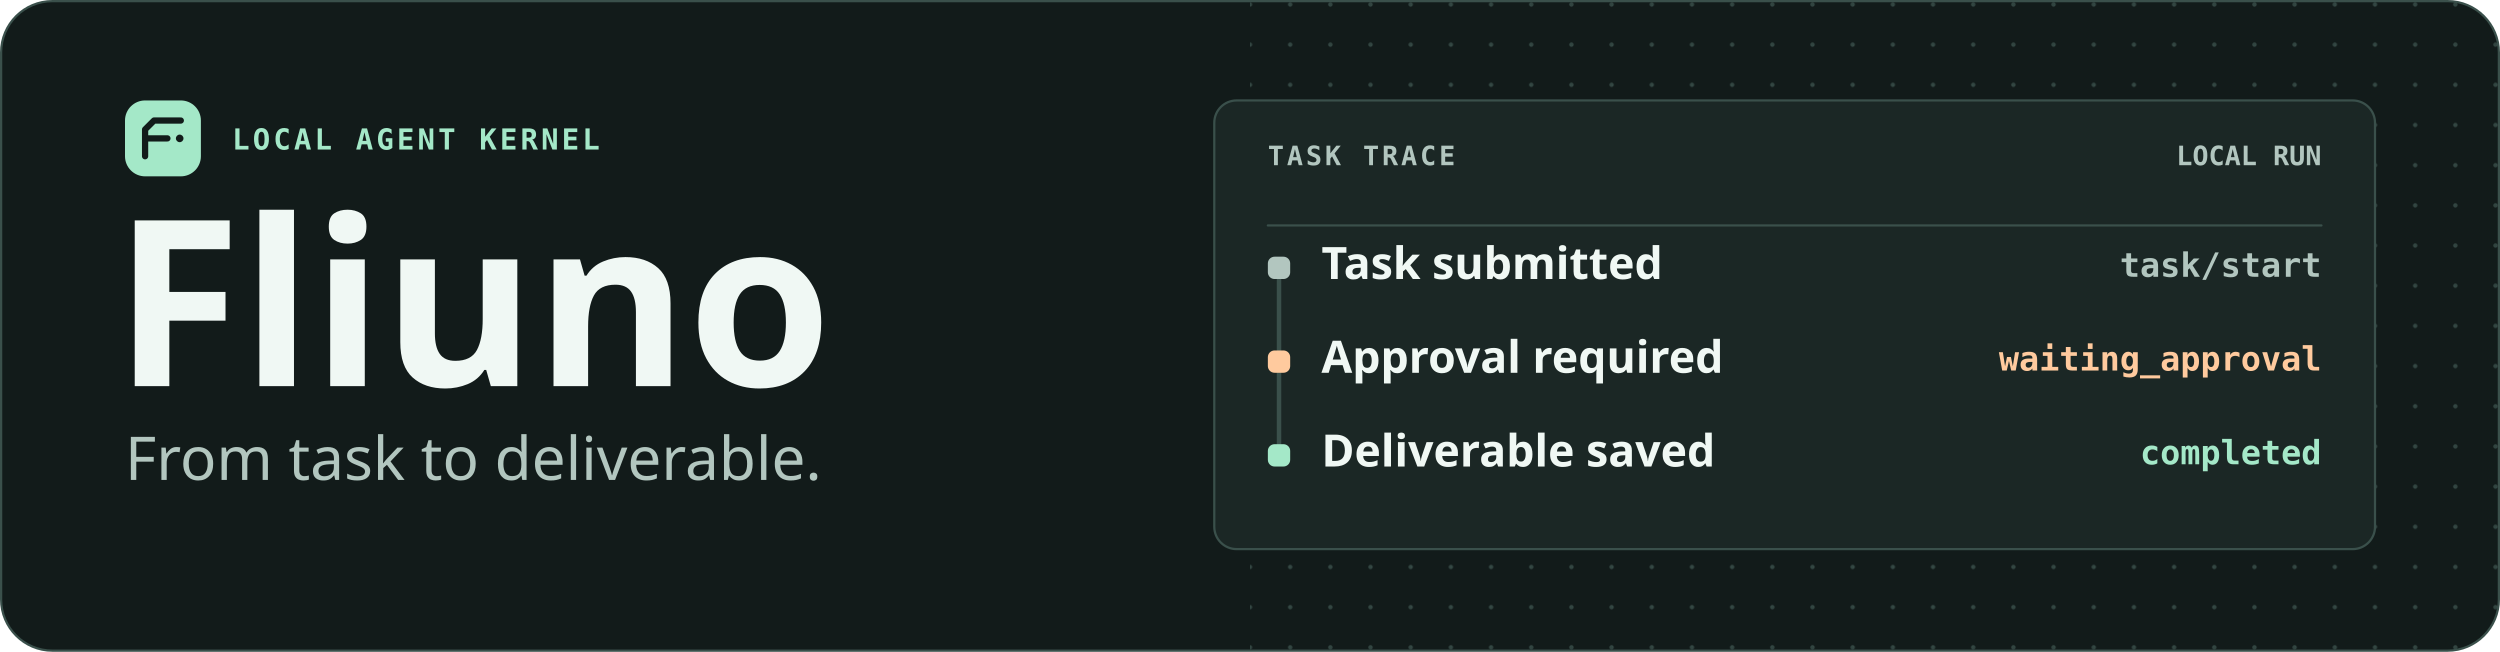
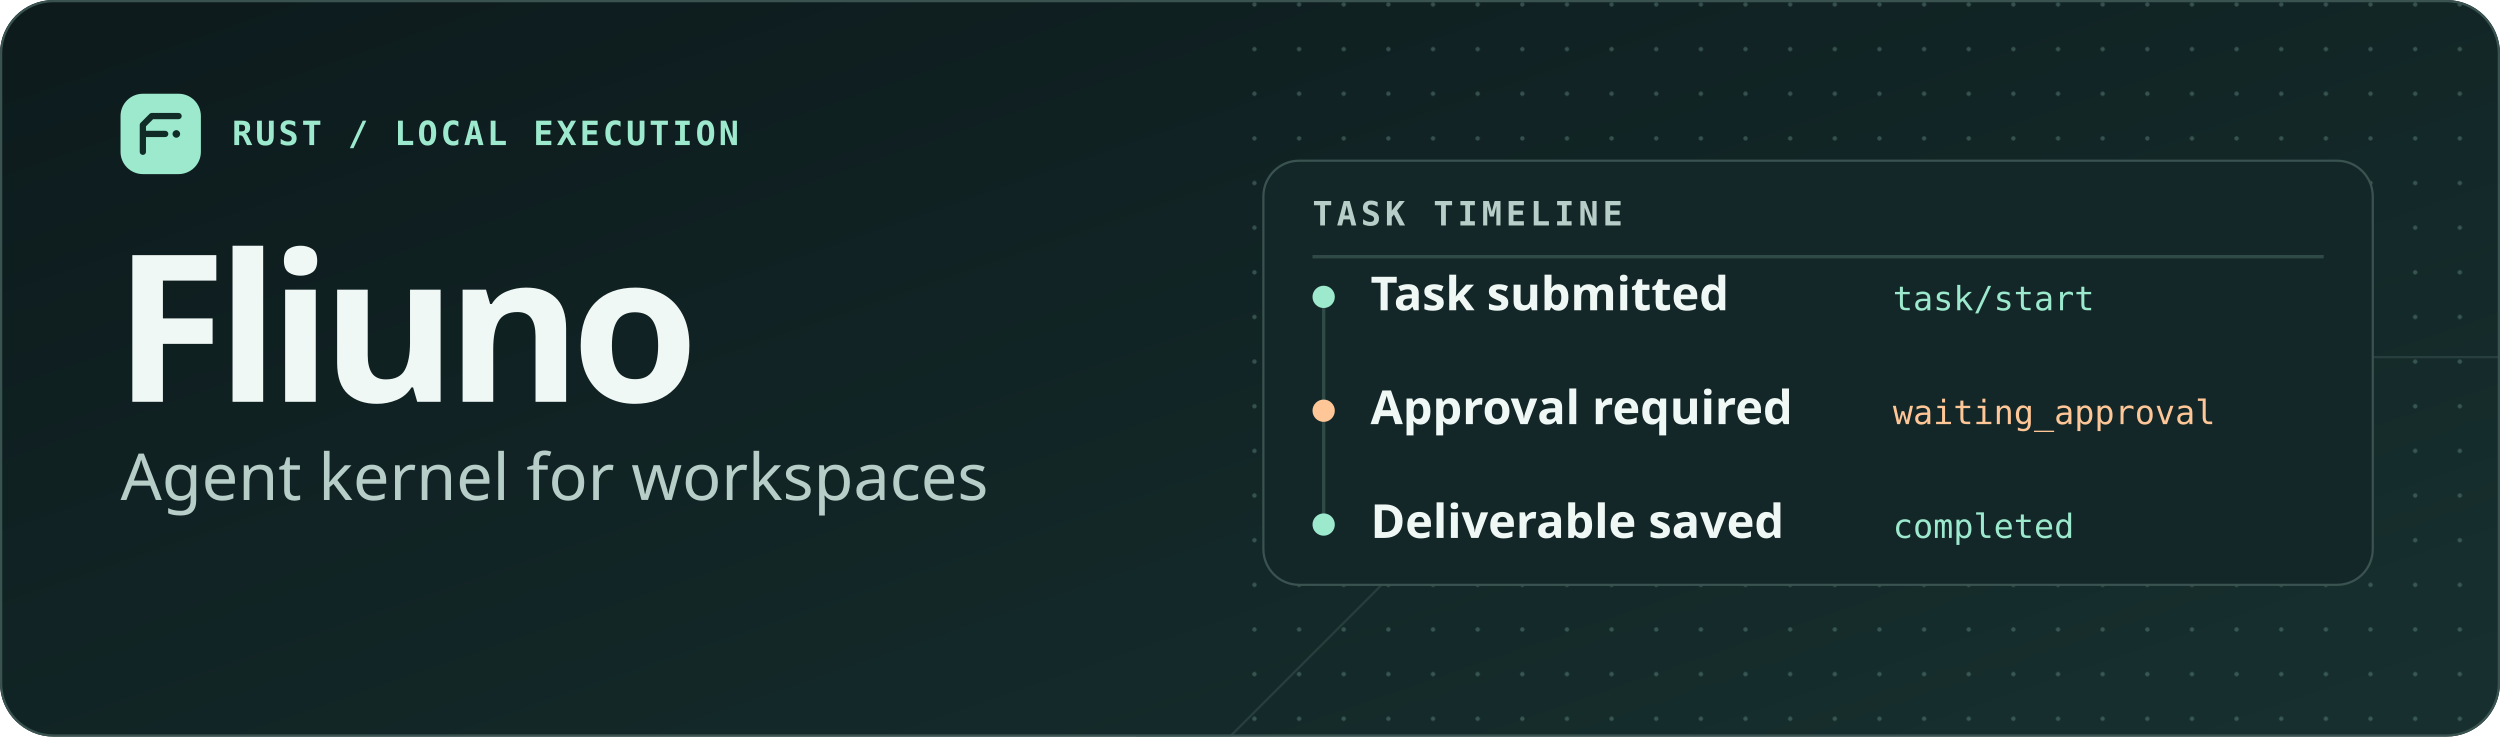
- <svg xmlns="http://www.w3.org/2000/svg" width="1120" height="292" viewBox="0 0 1120 292" role="img" aria-labelledby="title desc">
+ <svg xmlns="http://www.w3.org/2000/svg" width="1120" height="330" viewBox="0 0 1120 330" role="img" aria-labelledby="title desc">
  <defs>
+     <linearGradient id="paper" x1="0%" y1="10%" x2="100%" y2="95%">
+       <stop stop-color="#0d1b1d" />
+       <stop offset="1" stop-color="#17302f" />
+     </linearGradient>
+     <pattern id="grid" width="20" height="20" patternUnits="userSpaceOnUse">
+       <circle cx="2" cy="2" r="1" fill="#6e9990" opacity=".38" />
+     </pattern>
    <clipPath id="frame">
-       <rect x="0.5" y="0.5" width="1119" height="291" rx="23" fill="#121b1a" stroke="none" />
+       <rect width="1120" height="330" rx="24" />
    </clipPath>
-     <pattern id="grid" width="18" height="18" patternUnits="userSpaceOnUse">
-       <circle cx="2" cy="2" r="1" fill="#314440" />
-     </pattern>
  </defs>
  <g clip-path="url(#frame)">
-     <rect x="0" y="0" width="1120" height="292" rx="23" fill="#121b1a" stroke="none" />
-     <rect x="560" y="0" width="560" height="292" rx="0" fill="url(#grid)" stroke="none" />
-     <g transform="translate(56 45)">
-       <rect x="0" y="0" width="34" height="34" rx="9" fill="#a4e8c8" stroke="none" />
-       <path d="M9 25V13l4-4h12M9 17h10" fill="none" stroke="#121b1a" stroke-width="2.8" stroke-linecap="round" stroke-linejoin="round" />
-       <circle cx="24.5" cy="17" r="1.7" fill="#121b1a" />
+     <rect width="1120" height="330" fill="url(#paper)" />
+     <rect x="559" width="561" height="330" fill="url(#grid)" />
+     <path d="M509 330h42l170-170h1120" fill="none" stroke="#3a5351" opacity=".5" />
+     <g transform="translate(54 42)">
+       <rect width="36" height="36" rx="10" fill="#9ce9cd" />
+       <path d="M10 26V14l4-4h12M10 18h10" fill="none" stroke="#112c26" stroke-width="2.8" stroke-linecap="round" stroke-linejoin="round" />
+       <circle cx="25" cy="18" r="1.7" fill="#112c26" />
    </g>
-     <text x="104" y="67" font-family="'Cascadia Mono', Consolas, monospace" font-size="13" fill="#a4e8c8" font-weight="650" letter-spacing="1.4" text-anchor="start">LOCAL AGENT KERNEL</text>
-     <text x="51" y="173" font-family="system-ui, 'Segoe UI', sans-serif" font-size="104" fill="#f0f8f4" font-weight="780" letter-spacing="0" text-anchor="start">Fliuno</text>
-     <text x="56" y="215" font-family="system-ui, 'Segoe UI', sans-serif" font-size="27" fill="#b2c6bf" font-weight="500" letter-spacing="0" text-anchor="start">From task to deliverable.</text>
-     <g transform="translate(544 45)">
-       <rect x="0" y="0" width="520" height="201" rx="10" fill="#1b2725" stroke="#3a504b" />
-       <text x="24" y="29" font-family="'Cascadia Mono', Consolas, monospace" font-size="12" fill="#b2c6bf" font-weight="650" letter-spacing="1.3" text-anchor="start">TASK TRACE</text>
-       <text x="496" y="29" font-family="'Cascadia Mono', Consolas, monospace" font-size="12" fill="#b2c6bf" font-weight="650" letter-spacing="0" text-anchor="end">LOCAL RUN</text>
-       <path d="M24 56H496" fill="none" stroke="#3a504b" stroke-width="1" stroke-linecap="round" stroke-linejoin="round" />
-       <path d="M29 75v84" fill="none" stroke="#3a504b" stroke-width="2" stroke-linecap="round" stroke-linejoin="round" />
-       <rect x="24" y="70" width="10" height="10" rx="3" fill="#b2c6bf" stroke="none" />
-       <text x="48" y="80" font-family="system-ui, 'Segoe UI', sans-serif" font-size="20" fill="#f0f8f4" font-weight="650" letter-spacing="0" text-anchor="start">Task submitted</text>
-       <text x="496" y="79" font-family="'Cascadia Mono', Consolas, monospace" font-size="15" fill="#b2c6bf" font-weight="650" letter-spacing="0" text-anchor="end">task/start</text>
-       <rect x="24" y="112" width="10" height="10" rx="3" fill="#ffca9e" stroke="none" />
-       <text x="48" y="122" font-family="system-ui, 'Segoe UI', sans-serif" font-size="20" fill="#f0f8f4" font-weight="650" letter-spacing="0" text-anchor="start">Approval required</text>
-       <text x="496" y="121" font-family="'Cascadia Mono', Consolas, monospace" font-size="15" fill="#ffca9e" font-weight="650" letter-spacing="0" text-anchor="end">waiting_approval</text>
-       <rect x="24" y="154" width="10" height="10" rx="3" fill="#a4e8c8" stroke="none" />
-       <text x="48" y="164" font-family="system-ui, 'Segoe UI', sans-serif" font-size="20" fill="#f0f8f4" font-weight="650" letter-spacing="0" text-anchor="start">Deliverable saved</text>
-       <text x="496" y="163" font-family="'Cascadia Mono', Consolas, monospace" font-size="15" fill="#a4e8c8" font-weight="650" letter-spacing="0" text-anchor="end">completed</text>
+     <text x="104" y="65" font-family="ui-monospace, Cascadia Mono, Consolas, monospace" font-size="15" font-weight="650" letter-spacing="1.35" fill="#9ce9cd">RUST  /  LOCAL EXECUTION</text>
+     <text x="51" y="180" font-family="system-ui, Segoe UI, sans-serif" font-size="92" font-weight="740" letter-spacing="-4.5" fill="#f0f8f5">Fliuno</text>
+     <text x="54" y="224" font-family="system-ui, Segoe UI, sans-serif" font-size="29" font-weight="540" letter-spacing="0" fill="#b7cec8">Agent kernel for workspaces</text>
+     <g transform="translate(566 72)">
+       <rect width="497" height="190" rx="16" fill="#132728" stroke="#3a5351" />
+       <text x="22" y="29" font-family="ui-monospace, Cascadia Mono, Consolas, monospace" font-size="15" font-weight="650" letter-spacing="1.8" fill="#b7cec8">TASK TIMELINE</text>
+       <path d="M22 43H475M27 61V163" fill="none" stroke="#304a47" stroke-width="1.5" />
+       <circle cx="27" cy="61" r="5" fill="#9ce9cd" />
+       <text x="48" y="67" font-family="system-ui, Segoe UI, sans-serif" font-size="21" font-weight="650" letter-spacing="0" fill="#f0f8f5">Task submitted</text>
+       <text x="282" y="67" font-family="ui-monospace, Cascadia Mono, Consolas, monospace" font-size="15" font-weight="500" letter-spacing="0" fill="#9ce9cd">task/start</text>
+       <circle cx="27" cy="112" r="5" fill="#ffc697" />
+       <text x="48" y="118" font-family="system-ui, Segoe UI, sans-serif" font-size="21" font-weight="650" letter-spacing="0" fill="#f0f8f5">Approval required</text>
+       <text x="282" y="118" font-family="ui-monospace, Cascadia Mono, Consolas, monospace" font-size="15" font-weight="500" letter-spacing="0" fill="#ffc697">waiting_approval</text>
+       <circle cx="27" cy="163" r="5" fill="#9ce9cd" />
+       <text x="48" y="169" font-family="system-ui, Segoe UI, sans-serif" font-size="21" font-weight="650" letter-spacing="0" fill="#f0f8f5">Deliverable saved</text>
+       <text x="282" y="169" font-family="ui-monospace, Cascadia Mono, Consolas, monospace" font-size="15" font-weight="500" letter-spacing="0" fill="#9ce9cd">completed</text>
    </g>
  </g>
-   <rect x="0.5" y="0.5" width="1119" height="291" rx="23" fill="none" stroke="#3a504b" />
+   <rect x=".5" y=".5" width="1119" height="329" rx="23.5" fill="none" stroke="#3a5351" />
</svg>
